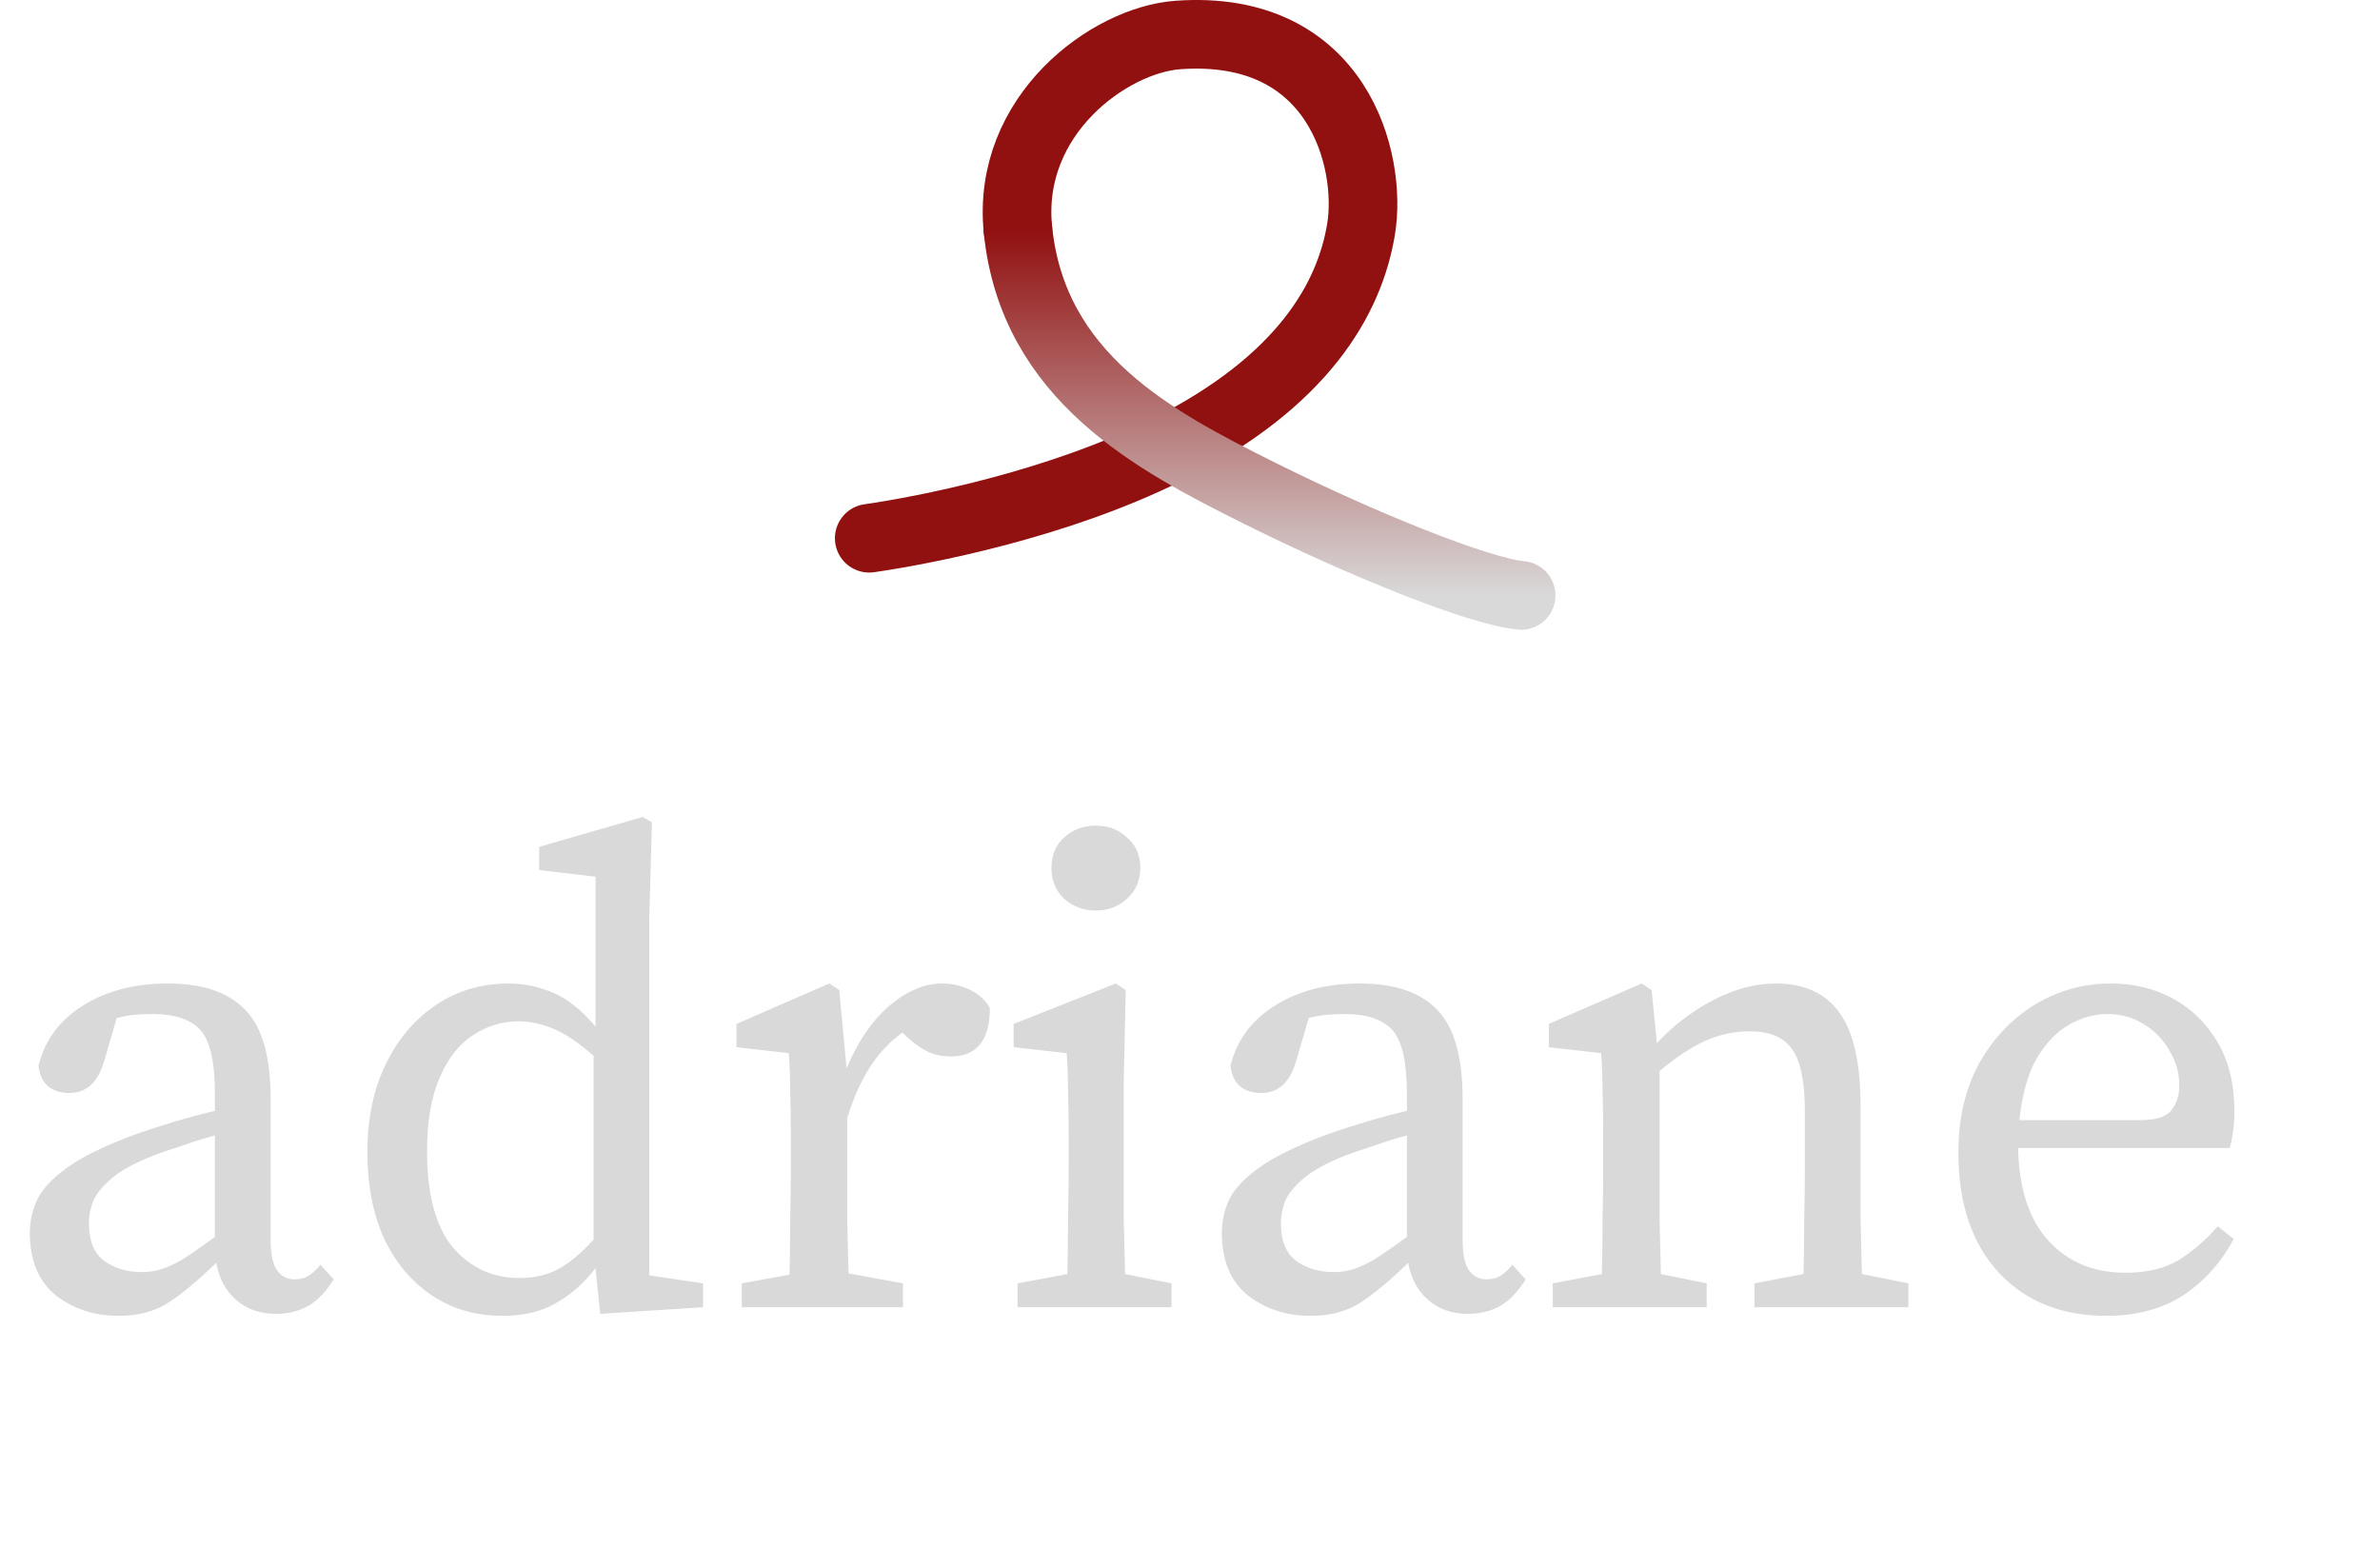
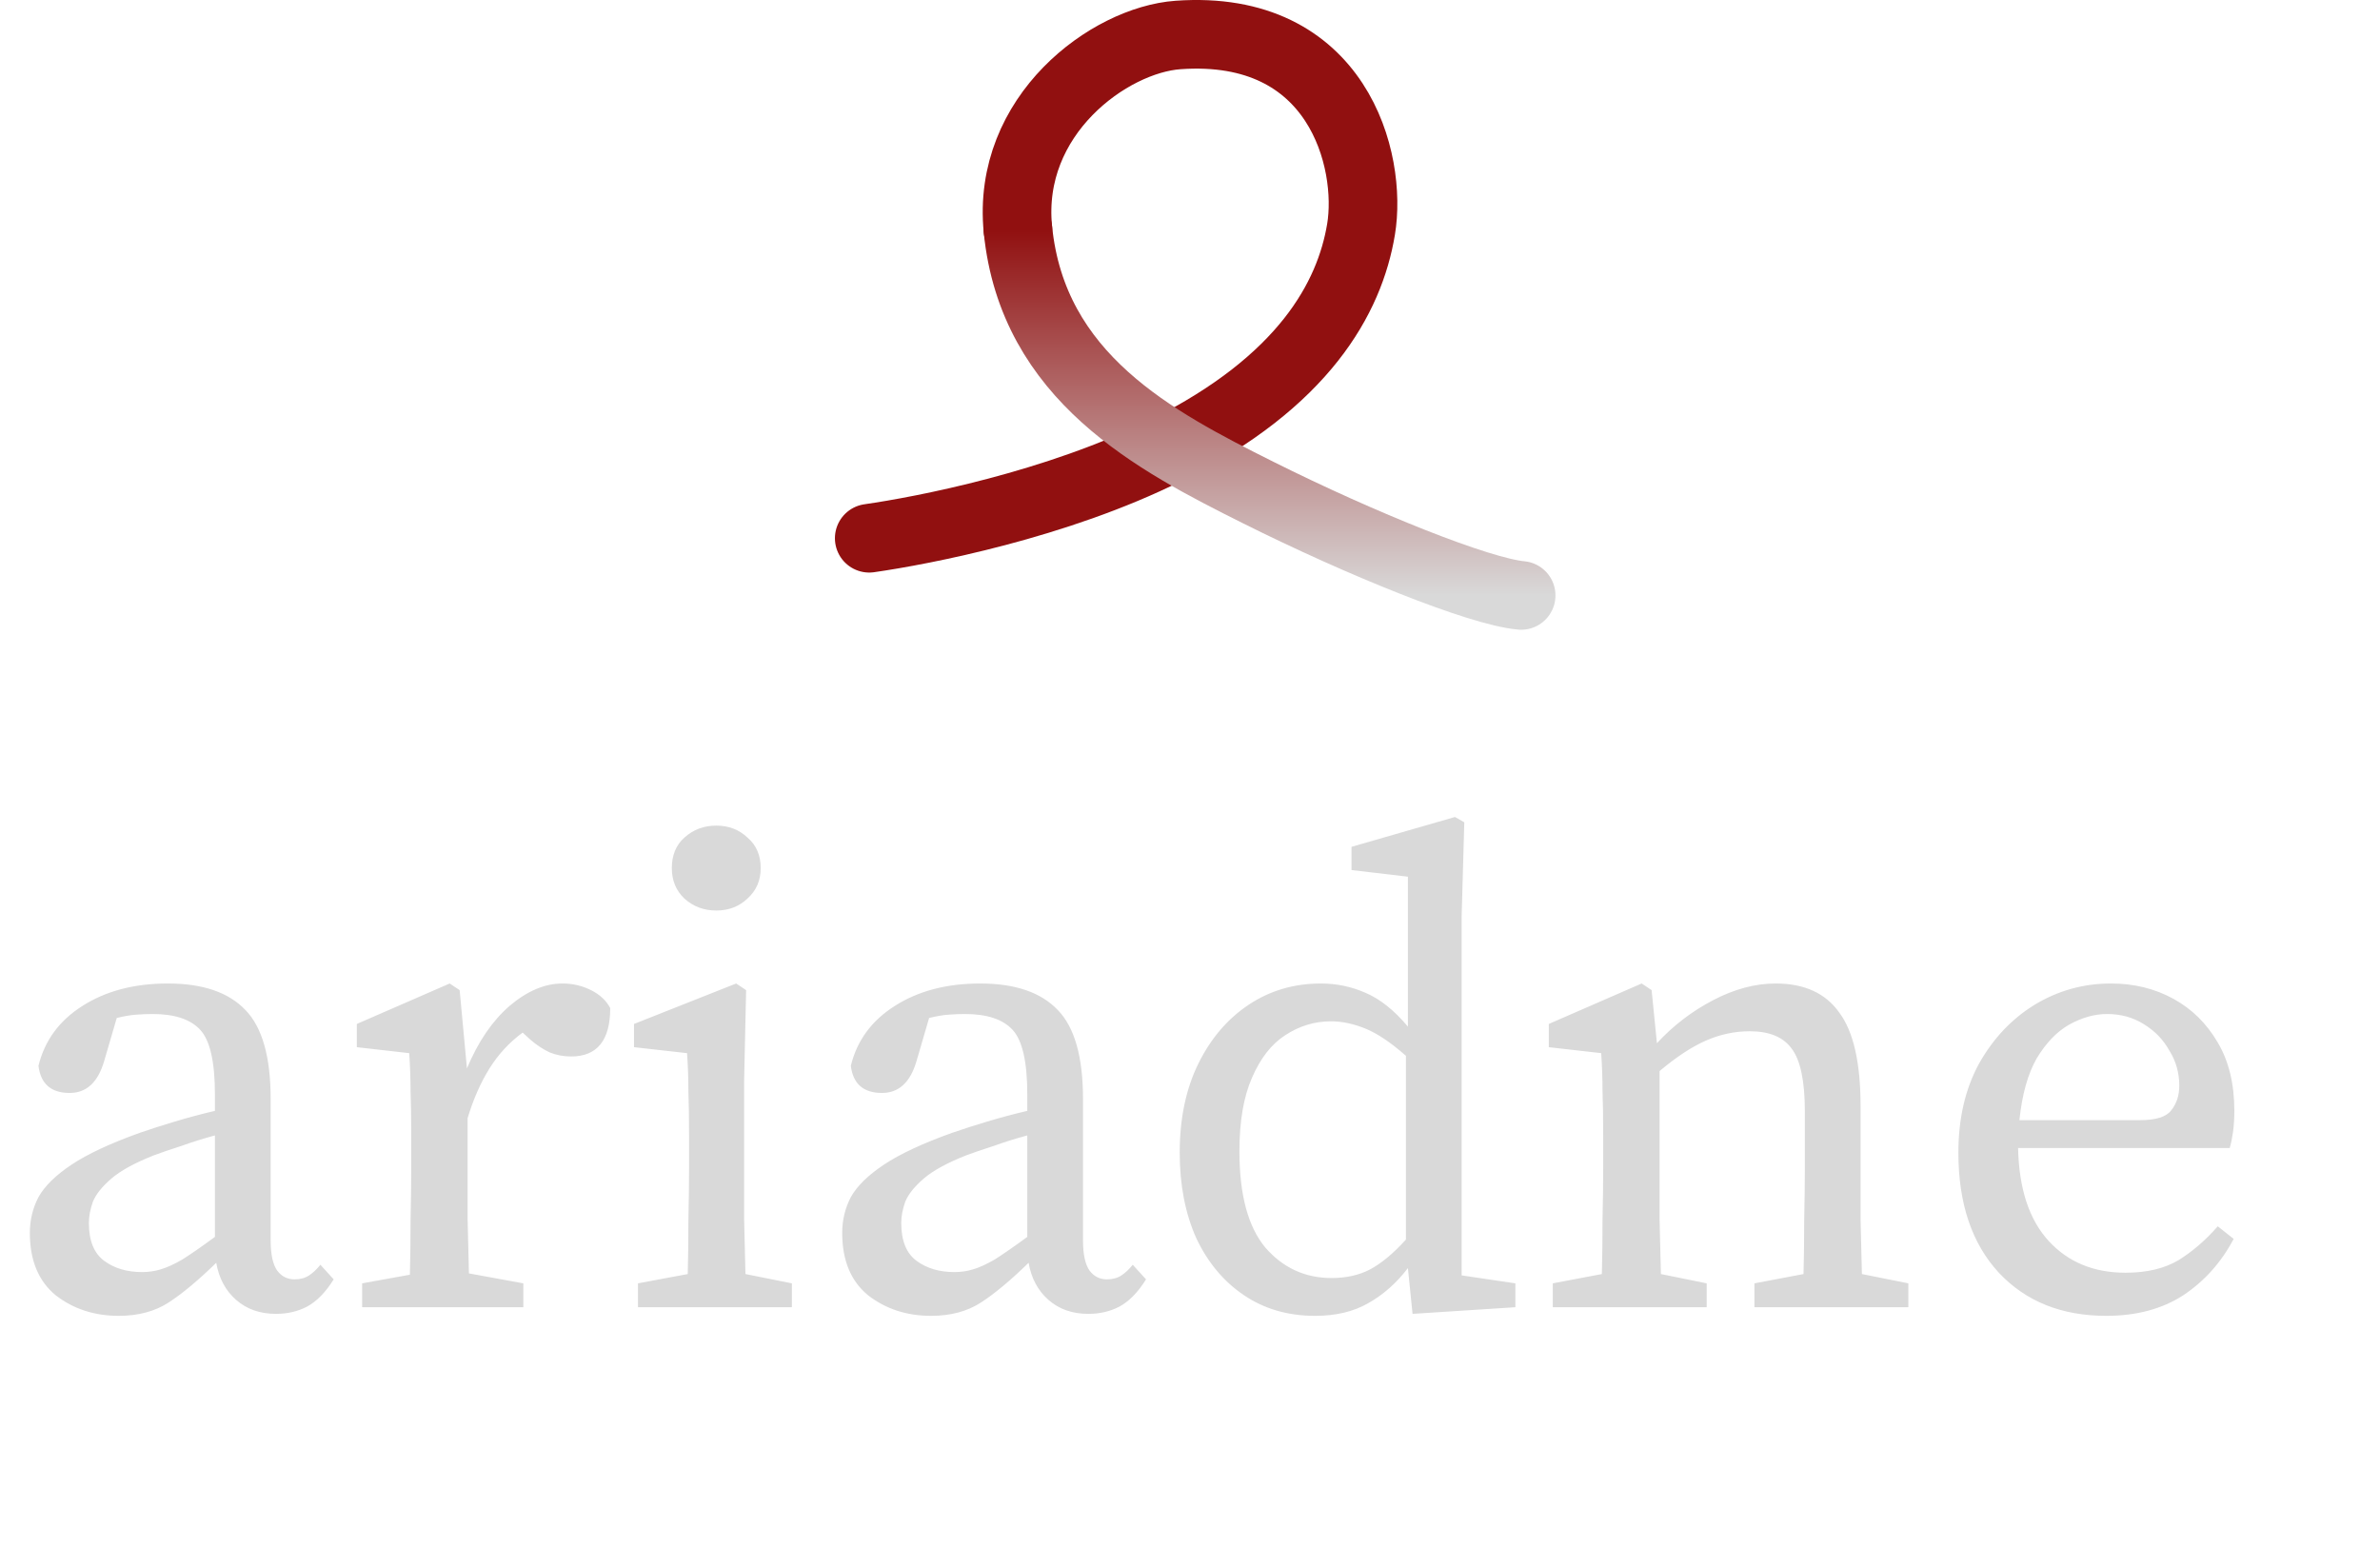
<svg xmlns="http://www.w3.org/2000/svg" width="328" height="216" viewBox="0 0 328 216" fill="none">
-   <path d="M38.031 181.063C35.837 181.063 34.008 180.423 32.546 179.143C31.083 177.863 30.169 176.157 29.803 174.024C27.304 176.462 25.11 178.29 23.221 179.509C21.331 180.728 19.046 181.337 16.364 181.337C13.012 181.337 10.117 180.393 7.679 178.503C5.302 176.553 4.114 173.689 4.114 169.91C4.114 168.142 4.51 166.497 5.302 164.973C6.156 163.449 7.679 161.956 9.873 160.494C12.068 159.031 15.206 157.568 19.29 156.105C20.692 155.618 22.307 155.1 24.135 154.551C25.963 154.003 27.792 153.515 29.62 153.088V150.803C29.62 146.354 28.95 143.398 27.609 141.935C26.268 140.472 24.074 139.741 21.027 139.741C20.356 139.741 19.595 139.771 18.741 139.832C17.949 139.893 17.065 140.046 16.09 140.29L14.353 146.232C13.5 149.157 11.915 150.62 9.599 150.62C7.039 150.62 5.607 149.371 5.302 146.872C6.156 143.398 8.167 140.655 11.336 138.644C14.566 136.572 18.497 135.536 23.129 135.536C27.944 135.536 31.51 136.755 33.826 139.192C36.142 141.569 37.3 145.653 37.3 151.443V170.915C37.3 172.866 37.604 174.268 38.214 175.121C38.823 175.913 39.616 176.309 40.591 176.309C41.383 176.309 42.053 176.126 42.602 175.761C43.151 175.395 43.669 174.908 44.156 174.298L45.985 176.309C44.888 178.077 43.669 179.326 42.328 180.058C41.048 180.728 39.616 181.063 38.031 181.063ZM12.25 168.539C12.25 170.976 12.951 172.713 14.353 173.75C15.755 174.786 17.492 175.304 19.564 175.304C20.478 175.304 21.331 175.182 22.124 174.938C22.977 174.694 23.983 174.237 25.141 173.567C26.299 172.835 27.792 171.799 29.62 170.458V156.471C28.036 156.898 26.482 157.385 24.958 157.934C23.434 158.421 22.185 158.848 21.21 159.214C18.589 160.25 16.639 161.316 15.359 162.413C14.079 163.51 13.226 164.577 12.799 165.613C12.433 166.649 12.25 167.624 12.25 168.539ZM58.856 158.665C58.856 164.638 60.044 169.057 62.421 171.921C64.859 174.725 67.906 176.126 71.563 176.126C73.574 176.126 75.342 175.73 76.866 174.938C78.45 174.085 80.096 172.713 81.802 170.824V145.501C79.73 143.672 77.871 142.423 76.226 141.752C74.58 141.082 72.995 140.747 71.472 140.747C69.217 140.747 67.114 141.387 65.164 142.666C63.274 143.885 61.751 145.836 60.593 148.517C59.435 151.138 58.856 154.521 58.856 158.665ZM82.716 181.063L82.076 174.755C80.492 176.827 78.663 178.442 76.591 179.6C74.58 180.758 72.142 181.337 69.278 181.337C65.56 181.337 62.299 180.393 59.496 178.503C56.692 176.614 54.498 173.993 52.913 170.641C51.39 167.228 50.628 163.297 50.628 158.848C50.628 154.155 51.481 150.072 53.188 146.598C54.894 143.124 57.21 140.411 60.136 138.461C63.061 136.511 66.383 135.536 70.1 135.536C72.234 135.536 74.275 135.962 76.226 136.816C78.237 137.669 80.187 139.223 82.076 141.478V120.817L74.306 119.903V116.703L88.567 112.589L89.847 113.32L89.482 126.302V175.761L96.887 176.858V180.149L82.716 181.063ZM102.224 180.149V176.858L108.806 175.669C108.867 173.353 108.898 170.855 108.898 168.173C108.959 165.43 108.989 163.023 108.989 160.951V156.562C108.989 154.064 108.959 151.991 108.898 150.346C108.898 148.7 108.837 146.963 108.715 145.135L101.493 144.312V141.112L114.292 135.536L115.663 136.45L116.669 147.238C118.192 143.581 120.143 140.716 122.519 138.644C124.957 136.572 127.395 135.536 129.833 135.536C131.235 135.536 132.545 135.84 133.764 136.45C134.983 137.059 135.867 137.882 136.415 138.918C136.415 143.367 134.617 145.592 131.022 145.592C129.986 145.592 129.01 145.409 128.096 145.043C127.182 144.617 126.298 144.038 125.445 143.306L124.348 142.301C122.519 143.642 120.996 145.287 119.777 147.238C118.558 149.188 117.552 151.473 116.76 154.094V160.951C116.76 162.962 116.76 165.308 116.76 167.99C116.821 170.672 116.882 173.171 116.943 175.487L124.439 176.858V180.149H102.224ZM140.242 180.149V176.858L147.098 175.578C147.159 173.262 147.19 170.763 147.19 168.081C147.25 165.339 147.281 162.962 147.281 160.951V156.654C147.281 154.155 147.25 152.083 147.19 150.437C147.19 148.731 147.129 146.963 147.007 145.135L139.693 144.312V141.112L153.772 135.536L155.143 136.45L154.869 148.883V160.951C154.869 162.962 154.869 165.339 154.869 168.081C154.93 170.763 154.991 173.262 155.052 175.578L161.451 176.858V180.149H140.242ZM151.029 125.479C149.323 125.479 147.86 124.931 146.641 123.834C145.483 122.737 144.904 121.335 144.904 119.628C144.904 117.861 145.483 116.459 146.641 115.423C147.86 114.326 149.323 113.778 151.029 113.778C152.736 113.778 154.168 114.326 155.326 115.423C156.545 116.459 157.154 117.861 157.154 119.628C157.154 121.335 156.545 122.737 155.326 123.834C154.168 124.931 152.736 125.479 151.029 125.479ZM202.303 181.063C200.109 181.063 198.28 180.423 196.817 179.143C195.355 177.863 194.44 176.157 194.075 174.024C191.576 176.462 189.382 178.29 187.492 179.509C185.603 180.728 183.318 181.337 180.636 181.337C177.284 181.337 174.389 180.393 171.951 178.503C169.574 176.553 168.386 173.689 168.386 169.91C168.386 168.142 168.782 166.497 169.574 164.973C170.427 163.449 171.951 161.956 174.145 160.494C176.339 159.031 179.478 157.568 183.561 156.105C184.963 155.618 186.578 155.1 188.407 154.551C190.235 154.003 192.064 153.515 193.892 153.088V150.803C193.892 146.354 193.222 143.398 191.881 141.935C190.54 140.472 188.346 139.741 185.298 139.741C184.628 139.741 183.866 139.771 183.013 139.832C182.221 139.893 181.337 140.046 180.362 140.29L178.625 146.232C177.771 149.157 176.187 150.62 173.871 150.62C171.311 150.62 169.879 149.371 169.574 146.872C170.427 143.398 172.439 140.655 175.608 138.644C178.838 136.572 182.769 135.536 187.401 135.536C192.216 135.536 195.781 136.755 198.097 139.192C200.413 141.569 201.571 145.653 201.571 151.443V170.915C201.571 172.866 201.876 174.268 202.485 175.121C203.095 175.913 203.887 176.309 204.862 176.309C205.655 176.309 206.325 176.126 206.874 175.761C207.422 175.395 207.94 174.908 208.428 174.298L210.256 176.309C209.159 178.077 207.94 179.326 206.599 180.058C205.32 180.728 203.887 181.063 202.303 181.063ZM176.522 168.539C176.522 170.976 177.223 172.713 178.625 173.75C180.026 174.786 181.763 175.304 183.836 175.304C184.75 175.304 185.603 175.182 186.395 174.938C187.249 174.694 188.254 174.237 189.412 173.567C190.57 172.835 192.064 171.799 193.892 170.458V156.471C192.307 156.898 190.753 157.385 189.229 157.934C187.706 158.421 186.456 158.848 185.481 159.214C182.861 160.25 180.91 161.316 179.63 162.413C178.35 163.51 177.497 164.577 177.071 165.613C176.705 166.649 176.522 167.624 176.522 168.539ZM213.996 180.149V176.858L220.761 175.578C220.822 173.262 220.852 170.763 220.852 168.081C220.913 165.4 220.944 163.023 220.944 160.951V156.562C220.944 154.064 220.913 151.991 220.852 150.346C220.852 148.7 220.792 146.963 220.67 145.135L213.447 144.312V141.112L226.246 135.536L227.618 136.45L228.349 143.764C230.604 141.326 233.194 139.345 236.12 137.821C239.045 136.297 241.91 135.536 244.713 135.536C248.675 135.536 251.6 136.876 253.49 139.558C255.44 142.179 256.415 146.476 256.415 152.448V160.951C256.415 163.023 256.415 165.4 256.415 168.081C256.476 170.763 256.537 173.262 256.598 175.578L262.997 176.858V180.149H241.788V176.858L248.553 175.578C248.614 173.323 248.644 170.855 248.644 168.173C248.705 165.43 248.736 163.023 248.736 160.951V153.18C248.736 148.975 248.126 146.08 246.907 144.495C245.749 142.91 243.83 142.118 241.148 142.118C239.076 142.118 237.064 142.545 235.114 143.398C233.164 144.251 231.031 145.653 228.715 147.603V160.951C228.715 162.962 228.715 165.339 228.715 168.081C228.776 170.763 228.837 173.262 228.898 175.578L235.206 176.858V180.149H213.996ZM290.373 139.741C288.666 139.741 286.929 140.229 285.162 141.204C283.455 142.179 281.962 143.733 280.682 145.866C279.463 147.999 278.671 150.833 278.305 154.368H294.944C297.138 154.368 298.57 153.911 299.241 152.997C299.972 152.083 300.338 150.955 300.338 149.614C300.338 147.847 299.881 146.232 298.966 144.769C298.113 143.245 296.925 142.027 295.401 141.112C293.938 140.198 292.262 139.741 290.373 139.741ZM290.282 181.337C284.126 181.337 279.189 179.357 275.471 175.395C271.754 171.373 269.895 165.857 269.895 158.848C269.895 154.155 270.839 150.072 272.729 146.598C274.679 143.124 277.239 140.411 280.408 138.461C283.638 136.511 287.143 135.536 290.921 135.536C294.091 135.536 296.955 136.237 299.515 137.638C302.075 139.04 304.117 141.051 305.64 143.672C307.164 146.232 307.926 149.371 307.926 153.088C307.926 154.125 307.865 155.1 307.743 156.014C307.621 156.867 307.469 157.599 307.286 158.208H278.123C278.244 163.815 279.646 168.081 282.328 171.007C285.01 173.932 288.545 175.395 292.933 175.395C295.858 175.395 298.296 174.816 300.246 173.658C302.197 172.439 303.995 170.885 305.64 168.996L307.834 170.733C306.128 173.963 303.812 176.553 300.886 178.503C297.961 180.393 294.426 181.337 290.282 181.337Z" fill="#D9D9D9" />
+   <path d="M38.031 181.063C35.837 181.063 34.008 180.423 32.546 179.143C31.083 177.863 30.169 176.157 29.803 174.024C27.304 176.462 25.11 178.29 23.221 179.509C21.331 180.728 19.046 181.337 16.364 181.337C13.012 181.337 10.117 180.393 7.679 178.503C5.302 176.553 4.114 173.689 4.114 169.91C4.114 168.142 4.51 166.497 5.302 164.973C6.156 163.449 7.679 161.956 9.873 160.494C12.068 159.031 15.206 157.568 19.29 156.105C20.692 155.618 22.307 155.1 24.135 154.551C25.963 154.003 27.792 153.515 29.62 153.088V150.803C29.62 146.354 28.95 143.398 27.609 141.935C26.268 140.472 24.074 139.741 21.027 139.741C20.356 139.741 19.595 139.771 18.741 139.832C17.949 139.893 17.065 140.046 16.09 140.29L14.353 146.232C13.5 149.157 11.915 150.62 9.599 150.62C7.039 150.62 5.607 149.371 5.302 146.872C6.156 143.398 8.167 140.655 11.336 138.644C14.566 136.572 18.497 135.536 23.129 135.536C27.944 135.536 31.51 136.755 33.826 139.192C36.142 141.569 37.3 145.653 37.3 151.443V170.915C37.3 172.866 37.604 174.268 38.214 175.121C38.823 175.913 39.616 176.309 40.591 176.309C41.383 176.309 42.053 176.126 42.602 175.761C43.151 175.395 43.669 174.908 44.156 174.298L45.985 176.309C44.888 178.077 43.669 179.326 42.328 180.058C41.048 180.728 39.616 181.063 38.031 181.063ZM12.25 168.539C12.25 170.976 12.951 172.713 14.353 173.75C15.755 174.786 17.492 175.304 19.564 175.304C20.478 175.304 21.331 175.182 22.124 174.938C22.977 174.694 23.983 174.237 25.141 173.567C26.299 172.835 27.792 171.799 29.62 170.458V156.471C28.036 156.898 26.482 157.385 24.958 157.934C23.434 158.421 22.185 158.848 21.21 159.214C18.589 160.25 16.639 161.316 15.359 162.413C14.079 163.51 13.226 164.577 12.799 165.613C12.433 166.649 12.25 167.624 12.25 168.539ZM49.907 180.149V176.858L56.489 175.669C56.55 173.353 56.581 170.855 56.581 168.173C56.642 165.43 56.672 163.023 56.672 160.951V156.562C56.672 154.064 56.642 151.991 56.581 150.346C56.581 148.7 56.52 146.963 56.398 145.135L49.176 144.312V141.112L61.975 135.536L63.346 136.45L64.352 147.238C65.875 143.581 67.826 140.716 70.203 138.644C72.64 136.572 75.078 135.536 77.516 135.536C78.918 135.536 80.228 135.84 81.447 136.45C82.666 137.059 83.55 137.882 84.099 138.918C84.099 143.367 82.301 145.592 78.705 145.592C77.669 145.592 76.693 145.409 75.779 145.043C74.865 144.617 73.981 144.038 73.128 143.306L72.031 142.301C70.203 143.642 68.679 145.287 67.46 147.238C66.241 149.188 65.235 151.473 64.443 154.094V160.951C64.443 162.962 64.443 165.308 64.443 167.99C64.504 170.672 64.565 173.171 64.626 175.487L72.122 176.858V180.149H49.907ZM87.925 180.149V176.858L94.781 175.578C94.842 173.262 94.873 170.763 94.873 168.081C94.933 165.339 94.964 162.962 94.964 160.951V156.654C94.964 154.155 94.933 152.083 94.873 150.437C94.873 148.731 94.812 146.963 94.69 145.135L87.376 144.312V141.112L101.455 135.536L102.826 136.45L102.552 148.883V160.951C102.552 162.962 102.552 165.339 102.552 168.081C102.613 170.763 102.674 173.262 102.735 175.578L109.134 176.858V180.149H87.925ZM98.712 125.479C97.006 125.479 95.543 124.931 94.324 123.834C93.166 122.737 92.587 121.335 92.587 119.628C92.587 117.861 93.166 116.459 94.324 115.423C95.543 114.326 97.006 113.778 98.712 113.778C100.419 113.778 101.851 114.326 103.009 115.423C104.228 116.459 104.837 117.861 104.837 119.628C104.837 121.335 104.228 122.737 103.009 123.834C101.851 124.931 100.419 125.479 98.712 125.479ZM149.986 181.063C147.792 181.063 145.963 180.423 144.5 179.143C143.038 177.863 142.124 176.157 141.758 174.024C139.259 176.462 137.065 178.29 135.176 179.509C133.286 180.728 131.001 181.337 128.319 181.337C124.967 181.337 122.072 180.393 119.634 178.503C117.257 176.553 116.069 173.689 116.069 169.91C116.069 168.142 116.465 166.497 117.257 164.973C118.11 163.449 119.634 161.956 121.828 160.494C124.022 159.031 127.161 157.568 131.244 156.105C132.646 155.618 134.261 155.1 136.09 154.551C137.918 154.003 139.747 153.515 141.575 153.088V150.803C141.575 146.354 140.905 143.398 139.564 141.935C138.223 140.472 136.029 139.741 132.981 139.741C132.311 139.741 131.549 139.771 130.696 139.832C129.904 139.893 129.02 140.046 128.045 140.29L126.308 146.232C125.454 149.157 123.87 150.62 121.554 150.62C118.994 150.62 117.562 149.371 117.257 146.872C118.11 143.398 120.122 140.655 123.291 138.644C126.521 136.572 130.452 135.536 135.084 135.536C139.899 135.536 143.464 136.755 145.78 139.192C148.096 141.569 149.254 145.653 149.254 151.443V170.915C149.254 172.866 149.559 174.268 150.169 175.121C150.778 175.913 151.57 176.309 152.545 176.309C153.338 176.309 154.008 176.126 154.557 175.761C155.105 175.395 155.623 174.908 156.111 174.298L157.939 176.309C156.842 178.077 155.623 179.326 154.282 180.058C153.003 180.728 151.57 181.063 149.986 181.063ZM124.205 168.539C124.205 170.976 124.906 172.713 126.308 173.75C127.71 174.786 129.447 175.304 131.519 175.304C132.433 175.304 133.286 175.182 134.078 174.938C134.932 174.694 135.937 174.237 137.095 173.567C138.253 172.835 139.747 171.799 141.575 170.458V156.471C139.99 156.898 138.436 157.385 136.913 157.934C135.389 158.421 134.139 158.848 133.164 159.214C130.544 160.25 128.593 161.316 127.313 162.413C126.033 163.51 125.18 164.577 124.754 165.613C124.388 166.649 124.205 167.624 124.205 168.539ZM170.81 158.665C170.81 164.638 171.999 169.057 174.376 171.921C176.814 174.725 179.861 176.126 183.518 176.126C185.529 176.126 187.297 175.73 188.82 174.938C190.405 174.085 192.05 172.713 193.757 170.824V145.501C191.685 143.672 189.826 142.423 188.18 141.752C186.535 141.082 184.95 140.747 183.426 140.747C181.171 140.747 179.069 141.387 177.118 142.666C175.229 143.885 173.705 145.836 172.547 148.517C171.389 151.138 170.81 154.521 170.81 158.665ZM194.671 181.063L194.031 174.755C192.447 176.827 190.618 178.442 188.546 179.6C186.535 180.758 184.097 181.337 181.232 181.337C177.515 181.337 174.254 180.393 171.45 178.503C168.647 176.614 166.453 173.993 164.868 170.641C163.344 167.228 162.582 163.297 162.582 158.848C162.582 154.155 163.436 150.072 165.142 146.598C166.849 143.124 169.165 140.411 172.09 138.461C175.016 136.511 178.337 135.536 182.055 135.536C184.188 135.536 186.23 135.962 188.18 136.816C190.192 137.669 192.142 139.223 194.031 141.478V120.817L186.26 119.903V116.703L200.522 112.589L201.802 113.32L201.436 126.302V175.761L208.841 176.858V180.149L194.671 181.063ZM213.996 180.149V176.858L220.761 175.578C220.822 173.262 220.852 170.763 220.852 168.081C220.913 165.4 220.944 163.023 220.944 160.951V156.562C220.944 154.064 220.913 151.991 220.852 150.346C220.852 148.7 220.792 146.963 220.67 145.135L213.447 144.312V141.112L226.246 135.536L227.618 136.45L228.349 143.764C230.604 141.326 233.194 139.345 236.12 137.821C239.045 136.297 241.91 135.536 244.713 135.536C248.675 135.536 251.6 136.876 253.49 139.558C255.44 142.179 256.415 146.476 256.415 152.448V160.951C256.415 163.023 256.415 165.4 256.415 168.081C256.476 170.763 256.537 173.262 256.598 175.578L262.997 176.858V180.149H241.788V176.858L248.553 175.578C248.614 173.323 248.644 170.855 248.644 168.173C248.705 165.43 248.736 163.023 248.736 160.951V153.18C248.736 148.975 248.126 146.08 246.907 144.495C245.749 142.91 243.83 142.118 241.148 142.118C239.076 142.118 237.064 142.545 235.114 143.398C233.164 144.251 231.031 145.653 228.715 147.603V160.951C228.715 162.962 228.715 165.339 228.715 168.081C228.776 170.763 228.837 173.262 228.898 175.578L235.206 176.858V180.149H213.996ZM290.373 139.741C288.666 139.741 286.929 140.229 285.162 141.204C283.455 142.179 281.962 143.733 280.682 145.866C279.463 147.999 278.671 150.833 278.305 154.368H294.944C297.138 154.368 298.57 153.911 299.241 152.997C299.972 152.083 300.338 150.955 300.338 149.614C300.338 147.847 299.881 146.232 298.966 144.769C298.113 143.245 296.925 142.027 295.401 141.112C293.938 140.198 292.262 139.741 290.373 139.741ZM290.282 181.337C284.126 181.337 279.189 179.357 275.471 175.395C271.754 171.373 269.895 165.857 269.895 158.848C269.895 154.155 270.839 150.072 272.729 146.598C274.679 143.124 277.239 140.411 280.408 138.461C283.638 136.511 287.143 135.536 290.921 135.536C294.091 135.536 296.955 136.237 299.515 137.638C302.075 139.04 304.117 141.051 305.64 143.672C307.164 146.232 307.926 149.371 307.926 153.088C307.926 154.125 307.865 155.1 307.743 156.014C307.621 156.867 307.469 157.599 307.286 158.208H278.123C278.244 163.815 279.646 168.081 282.328 171.007C285.01 173.932 288.545 175.395 292.933 175.395C295.858 175.395 298.296 174.816 300.246 173.658C302.197 172.439 303.995 170.885 305.64 168.996L307.834 170.733C306.128 173.963 303.812 176.553 300.886 178.503C297.961 180.393 294.426 181.337 290.282 181.337Z" fill="#D9D9D9" />
  <path d="M140.283 31.617C138.707 15.854 152.893 5.497 162.351 4.821C184.418 3.245 189.146 22.159 187.57 31.617C185.994 41.074 179.689 52.563 160.774 62.02C145.643 69.586 127.148 73.124 119.793 74.175" stroke="#911010" stroke-width="9.457" stroke-linecap="round" />
  <path d="M209.637 82.056C203.858 81.53 187.57 74.963 173.384 67.87C159.198 60.777 142.322 52.006 140.284 31.617" stroke="url(#paint0_linear_9_3)" stroke-width="9.457" stroke-linecap="round" />
  <defs>
    <linearGradient id="paint0_linear_9_3" x1="174.96" y1="31.617" x2="174.96" y2="82.056" gradientUnits="userSpaceOnUse">
      <stop stop-color="#911010" />
      <stop offset="1" stop-color="#D9D9D9" />
    </linearGradient>
  </defs>
</svg>
